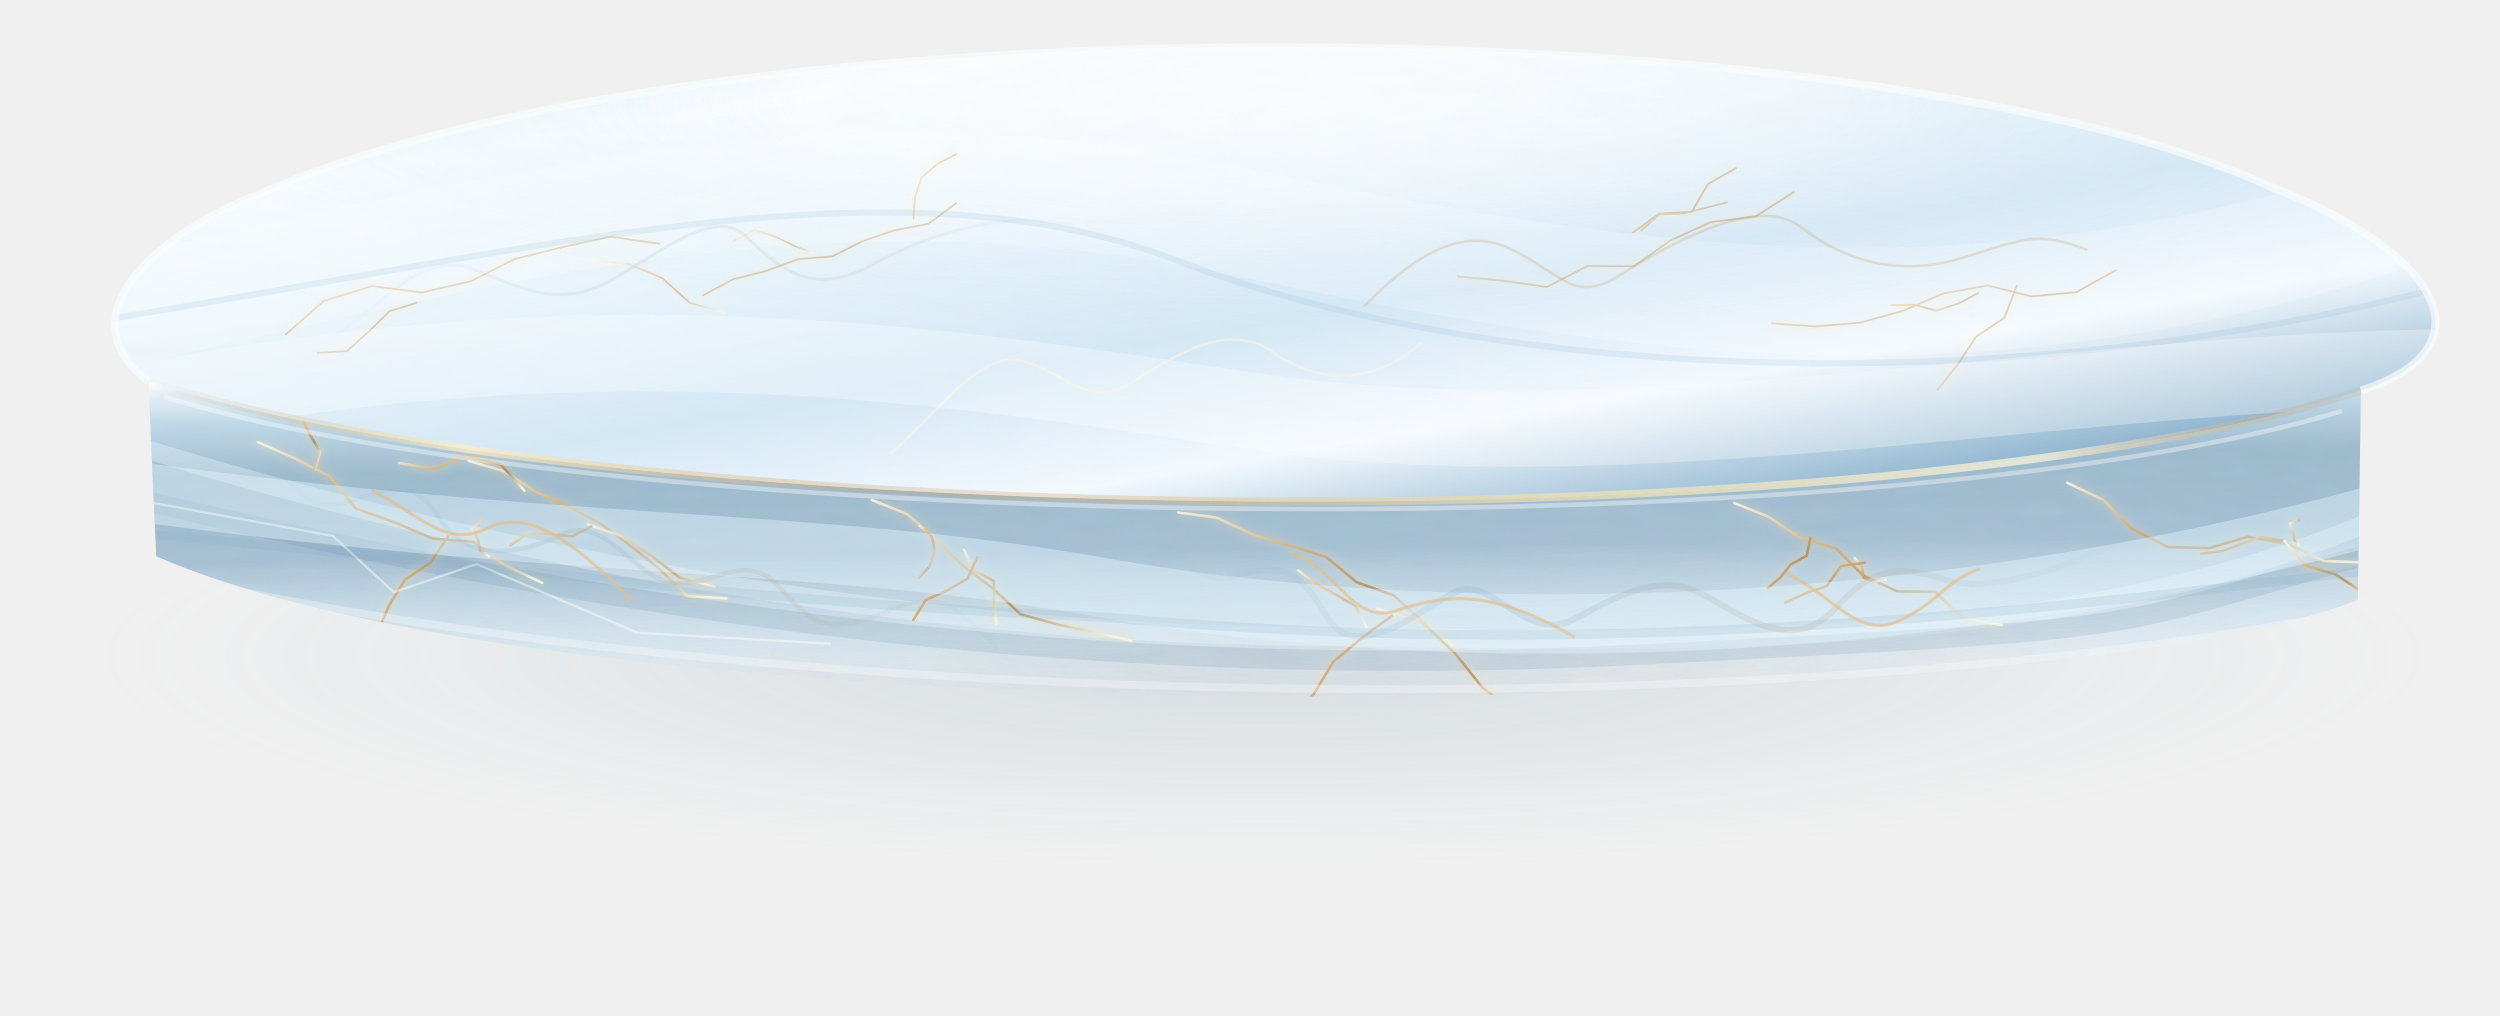
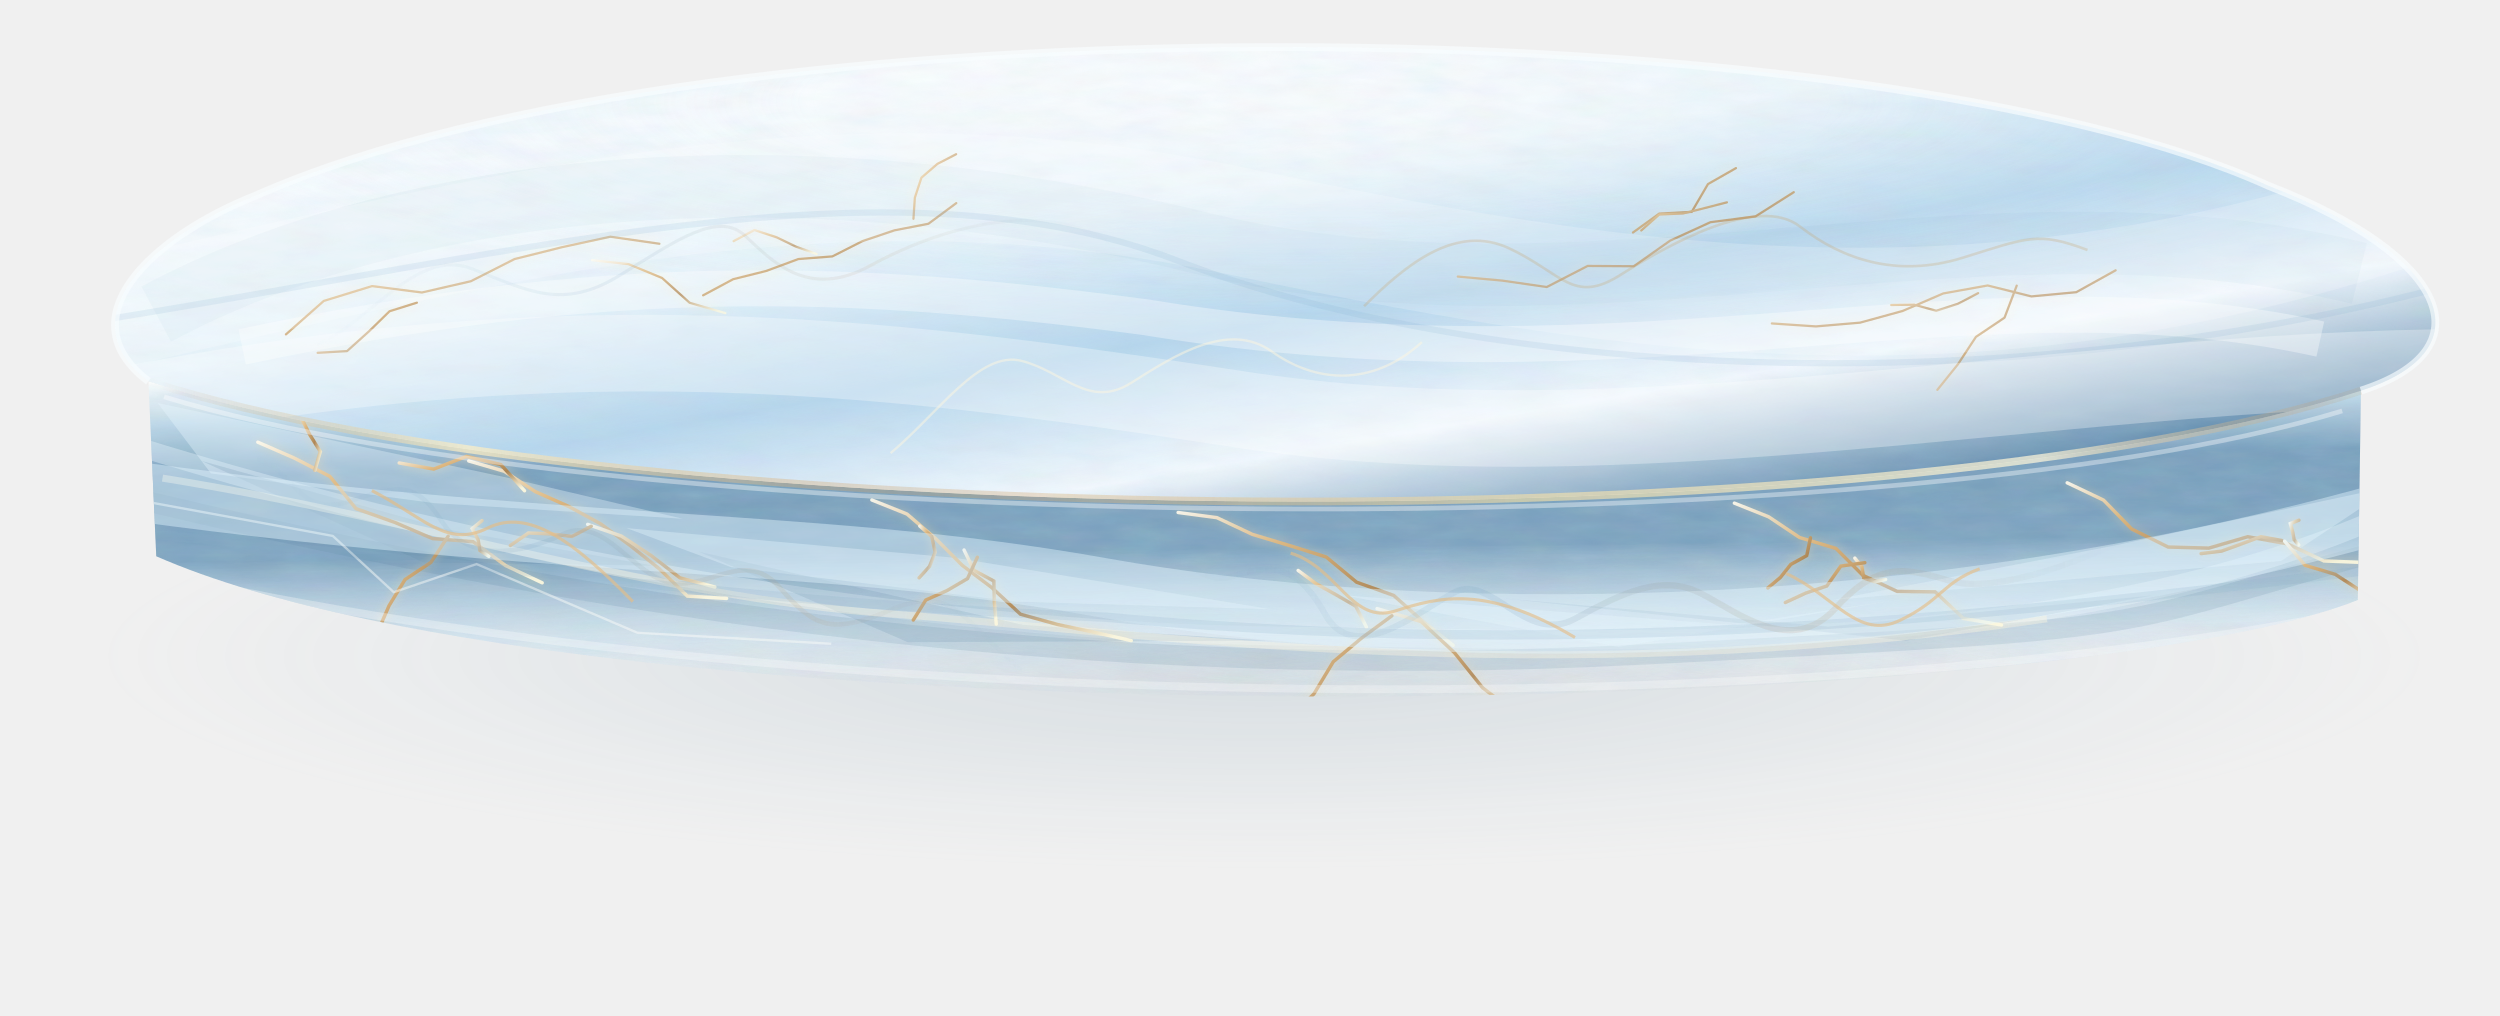
<svg xmlns="http://www.w3.org/2000/svg" viewBox="0 0 1600 650" width="1600" height="650" role="presentation" aria-hidden="true">
  <defs>
    <linearGradient id="sdStoneTop" x1=".05" y1=".04" x2=".82" y2=".91">
      <stop offset="0" stop-color="#dceefa" />
      <stop offset=".18" stop-color="#f9fdff" />
      <stop offset=".42" stop-color="#e9f5fc" />
-       <stop offset=".62" stop-color="#d5e8f6" />
+       <stop offset=".62" stop-color="#b5d6ed" />
      <stop offset=".81" stop-color="#f4faff" />
-       <stop offset="1" stop-color="#91b6d0" />
+       <stop offset="1" stop-color="#658fb0" />
    </linearGradient>
    <radialGradient id="sdStoneLight" cx=".52" cy=".12" rx=".61" ry=".9">
      <stop offset="0" stop-color="#fff" stop-opacity=".95" />
-       <stop offset=".43" stop-color="#fff" stop-opacity=".46" />
+       <stop offset=".43" stop-color="#fff" stop-opacity=".35" />
      <stop offset="1" stop-color="#c7e4f6" stop-opacity="0" />
    </radialGradient>
    <linearGradient id="sdMarbleRim" x1="0" y1="0" x2=".09" y2="1">
      <stop offset="0" stop-color="#ffffff" />
      <stop offset=".13" stop-color="#c0dae9" />
-       <stop offset=".30" stop-color="#9cb9cc" />
-       <stop offset=".57" stop-color="#a2bdd1" />
+       <stop offset=".30" stop-color="#759dbb" />
+       <stop offset=".57" stop-color="#779fbc" />
      <stop offset=".83" stop-color="#c8e1f0" stop-opacity=".60" />
      <stop offset="1" stop-color="#dcecf8" stop-opacity="0" />
    </linearGradient>
    <linearGradient id="sdGildedEdge" x1="0" y1="0" x2="1" y2="0">
      <stop offset="0" stop-color="#c29c66" stop-opacity=".02" />
      <stop offset=".14" stop-color="#fff0c5" stop-opacity=".83" />
      <stop offset=".34" stop-color="#cc995d" stop-opacity=".31" />
      <stop offset=".63" stop-color="#fee5a6" stop-opacity=".67" />
      <stop offset=".86" stop-color="#fff7db" stop-opacity=".84" />
      <stop offset="1" stop-color="#bf9059" stop-opacity=".15" />
    </linearGradient>
    <linearGradient id="sdFadeLower" x1="0" y1="0" x2="0" y2="1">
      <stop offset=".0" stop-color="white" />
      <stop offset=".49" stop-color="white" />
      <stop offset=".7" stop-color="white" stop-opacity=".89" />
      <stop offset="1" stop-color="white" stop-opacity="0" />
    </linearGradient>
    <linearGradient id="sdSideVein" x1="0" y1="0" x2="1" y2="0">
      <stop offset="0" stop-color="#6d9dbe" stop-opacity="0" />
      <stop offset=".36" stop-color="#6f99ba" stop-opacity=".31" />
      <stop offset=".71" stop-color="#b79569" stop-opacity=".31" />
      <stop offset="1" stop-color="#7ca9c8" stop-opacity=".02" />
    </linearGradient>
    <radialGradient id="sdUnderShadow">
      <stop offset="0" stop-color="#3a6785" stop-opacity=".15" />
      <stop offset=".65" stop-color="#5a88a4" stop-opacity=".055" />
      <stop offset="1" stop-color="#9fc3db" stop-opacity="0" />
    </radialGradient>
    <mask id="sdShelfFade">
      <rect x="0" y="0" width="1600" height="650" fill="url(#sdFadeLower)" />
    </mask>
    <clipPath id="sdMarbleFace">
      <path d="M95 244 C395 341 1207 350 1511 250 L1509 384 C1316 461 385 481 100 356Z" />
    </clipPath>
    <clipPath id="sdMarbleDeck">
      <path d="M95 244 C42 204 96 152 164 125 C458 -5 1199 4 1452 119 C1568 164 1592 224 1511 250 C1207 350 395 341 95 244Z" />
    </clipPath>
    <filter id="sdStoneMineralV16" x="-8%" y="-10%" width="116%" height="120%">
      <feTurbulence type="fractalNoise" baseFrequency=".028 .10" numOctaves="4" seed="17" stitchTiles="stitch" />
      <feColorMatrix type="matrix" values=".38 0 0 0 .33  0 .42 0 0 .42  0 0 .47 0 .49  0 0 0 .48 0" />
    </filter>
    <linearGradient id="sdMicroGoldV16" x1="0" y1="0" x2="1" y2=".9">
      <stop stop-color="#fff9eb" />
      <stop offset=".32" stop-color="#e1b679" />
      <stop offset=".69" stop-color="#ad8049" />
      <stop offset="1" stop-color="#fff9de" />
    </linearGradient>
    <filter id="sdGoldBloomV16">
      <feGaussianBlur stdDeviation="3" />
    </filter>
  </defs>
  <ellipse cx="809" cy="420" rx="754" ry="137" fill="url(#sdUnderShadow)" />
  <g mask="url(#sdShelfFade)">
    <path d="M95 244 C395 341 1207 350 1511 250 L1509 384 C1316 461 385 481 100 356Z" fill="url(#sdMarbleRim)" />
    <g clip-path="url(#sdMarbleFace)" pointer-events="none">
-       <rect x="65" y="246" width="1475" height="244" filter="url(#sdStoneMineralV16)" opacity=".31" />
+       <rect x="65" y="246" width="1475" height="244" filter="url(#sdStoneMineralV16)" opacity=".53" />
      <path d="M82 284 C316 357 584 404 817 407 S1314 423 1526 330" stroke="#eff9ff" stroke-width="12" opacity=".35" fill="none" />
      <path d="M95 321 C384 390 697 437 1049 419 S1337 404 1525 352" stroke="#416d8e" stroke-width="13" opacity=".14" fill="none" />
+       <path d="M101 258 L326 306 L437 332 L278 322 L135 303Z M401 338 L611 357 L814 390 L650 385 L468 363Z M860 381 L1109 400 L1213 384 L1036 414 Z M1173 384 L1354 349 L1532 311 L1460 359Z" fill="#eaf8ff" opacity=".36" />
+       <path d="M129 295 L287 339 L418 362 L271 360 Z M447 353 L655 400 L811 410 L581 411 Z M962 383 L1170 401 L1378 381 L1220 410Z" fill="#527c9b" opacity=".17" />
+       <path d="M104 306 C272 333 418 382 571 393 S987 444 1310 396" fill="none" stroke="#fff8e2" stroke-width="4.5" opacity=".40" />
      <g fill="none" stroke="#ffe1a2" stroke-width="3.1" opacity=".36" filter="url(#sdGoldBloomV16)">
        <path d="M165.0 283.0 L188.4 293.2 L211.1 304.9 L227.8 325.5 L252.8 334.4 L276.8 344.7 L302.8 346.7 L323.6 362.0 L347.0 373.0" />
        <path d="M201.5 301.0 L205.0 289.0 L198.3 278.3 L192.7 267.2 L196.7 255.5" />
        <path d="M286.8 343.2 L275.8 359.9 L259.2 370.9 L249.0 387.6 L241.2 405.6" />
        <path d="M312.9 356.1 L307.1 352.3 L306.0 345.5 L302.2 338.3 L308.5 333.2" />
        <path d="M300.0 295.0 L322.7 301.6 L342.5 314.6 L363.9 324.1 L384.5 335.3 L403.5 349.3 L421.9 364.0 L439.9 381.5 L465.0 383.0" />
        <path d="M376.1 335.6 L397.7 343.1 L416.8 355.6 L435.1 369.8 L457.5 375.7" />
        <path d="M335.7 314.1 L320.5 297.3 L298.5 292.1 L277.6 300.2 L255.5 296.3" />
        <path d="M378.4 336.8 L366.1 343.3 L352.2 341.7 L338.2 341.1 L326.6 349.1" />
        <path d="M558.0 320.0 L580.5 329.0 L598.9 344.8 L615.8 361.8 L634.9 376.2 L653.1 393.1 L676.9 399.7 L700.5 404.7 L724.0 410.0" />
        <path d="M588.7 336.7 L596.3 343.4 L598.5 353.4 L594.9 362.5 L588.2 369.8" />
        <path d="M617.0 352.0 L623.3 365.0 L636.1 371.9 L636.4 385.7 L637.6 399.4" />
        <path d="M625.5 356.6 L619.2 370.3 L606.2 377.9 L592.5 384.0 L584.5 396.8" />
        <path d="M754.0 328.0 L778.8 331.3 L801.5 342.0 L825.1 349.1 L848.8 356.5 L868.2 372.6 L892.0 381.1 L910.5 397.6 L930.0 413.0" />
        <path d="M881.3 389.5 L909.5 397.8 L930.9 417.8 L948.9 440.2 L971.8 457.6" />
        <path d="M890.8 394.1 L871.6 408.2 L853.3 423.5 L840.9 444.1 L823.8 461.0" />
        <path d="M830.8 365.1 L842.3 373.6 L854.8 380.5 L867.7 388.0 L874.5 401.3" />
        <path d="M1110.0 322.0 L1132.0 330.8 L1151.7 344.0 L1175.0 351.0 L1192.2 368.2 L1214.2 378.5 L1238.5 378.8 L1256.6 395.8 L1281.0 400.0" />
        <path d="M1187.1 357.2 L1191.6 362.7 L1192.8 369.9 L1199.7 372.3 L1206.8 370.9" />
        <path d="M1193.5 360.1 L1178.1 362.3 L1169.2 375.0 L1155.6 379.6 L1142.6 385.6" />
        <path d="M1158.7 344.2 L1156.3 355.6 L1146.1 361.2 L1139.5 369.5 L1131.4 376.3" />
        <path d="M1323.0 309.0 L1346.3 320.1 L1364.3 338.6 L1387.6 350.1 L1413.6 350.8 L1438.5 343.5 L1464.0 348.1 L1487.3 359.0 L1513.0 360.0" />
        <path d="M1460.3 345.9 L1446.9 343.5 L1434.2 348.2 L1421.8 352.7 L1408.7 354.3" />
        <path d="M1462.2 346.4 L1475.3 361.8 L1494.6 367.6 L1511.5 378.6 L1531.6 379.4" />
        <path d="M1471.2 348.8 L1468.2 345.3 L1467.4 340.8 L1465.8 335.1 L1471.3 332.9" />
      </g>
-       <g fill="none" stroke="url(#sdMicroGoldV16)" stroke-linecap="round" stroke-width="1.65" opacity=".81">
+       <g fill="none" stroke="url(#sdMicroGoldV16)" stroke-linecap="round" stroke-width="2.2" opacity=".91">
        <path d="M165.0 283.0 L188.4 293.2 L211.1 304.9 L227.8 325.5 L252.8 334.4 L276.8 344.7 L302.8 346.7 L323.6 362.0 L347.0 373.0" />
        <path d="M201.5 301.0 L205.0 289.0 L198.3 278.3 L192.7 267.2 L196.7 255.5" />
        <path d="M286.8 343.2 L275.8 359.9 L259.2 370.9 L249.0 387.6 L241.2 405.6" />
        <path d="M312.9 356.1 L307.1 352.3 L306.0 345.5 L302.2 338.3 L308.5 333.2" />
        <path d="M300.0 295.0 L322.7 301.6 L342.5 314.6 L363.9 324.1 L384.5 335.3 L403.5 349.3 L421.9 364.0 L439.9 381.5 L465.0 383.0" />
        <path d="M376.1 335.6 L397.7 343.1 L416.8 355.6 L435.1 369.8 L457.5 375.7" />
        <path d="M335.7 314.1 L320.5 297.3 L298.5 292.1 L277.6 300.2 L255.5 296.3" />
        <path d="M378.4 336.8 L366.1 343.3 L352.2 341.7 L338.2 341.1 L326.6 349.1" />
        <path d="M558.0 320.0 L580.5 329.0 L598.9 344.8 L615.8 361.8 L634.9 376.2 L653.1 393.1 L676.9 399.7 L700.5 404.7 L724.0 410.0" />
        <path d="M588.7 336.7 L596.3 343.4 L598.5 353.4 L594.9 362.5 L588.2 369.8" />
        <path d="M617.0 352.0 L623.3 365.0 L636.1 371.9 L636.4 385.7 L637.6 399.4" />
        <path d="M625.5 356.6 L619.2 370.3 L606.2 377.9 L592.5 384.0 L584.5 396.8" />
        <path d="M754.0 328.0 L778.8 331.3 L801.5 342.0 L825.1 349.1 L848.8 356.5 L868.2 372.6 L892.0 381.1 L910.5 397.6 L930.0 413.0" />
        <path d="M881.3 389.5 L909.5 397.8 L930.9 417.8 L948.9 440.2 L971.8 457.6" />
        <path d="M890.8 394.1 L871.6 408.2 L853.3 423.5 L840.9 444.1 L823.8 461.0" />
        <path d="M830.8 365.1 L842.3 373.6 L854.8 380.5 L867.7 388.0 L874.5 401.3" />
        <path d="M1110.0 322.0 L1132.0 330.8 L1151.7 344.0 L1175.0 351.0 L1192.2 368.2 L1214.2 378.5 L1238.5 378.8 L1256.6 395.8 L1281.0 400.0" />
        <path d="M1187.1 357.2 L1191.6 362.7 L1192.8 369.9 L1199.7 372.3 L1206.8 370.9" />
        <path d="M1193.5 360.1 L1178.1 362.3 L1169.2 375.0 L1155.6 379.6 L1142.6 385.6" />
        <path d="M1158.7 344.2 L1156.3 355.6 L1146.1 361.2 L1139.5 369.5 L1131.4 376.3" />
        <path d="M1323.0 309.0 L1346.3 320.1 L1364.3 338.6 L1387.6 350.1 L1413.6 350.8 L1438.5 343.5 L1464.0 348.1 L1487.3 359.0 L1513.0 360.0" />
        <path d="M1460.3 345.9 L1446.9 343.5 L1434.2 348.2 L1421.8 352.7 L1408.7 354.3" />
        <path d="M1462.2 346.4 L1475.3 361.8 L1494.6 367.6 L1511.5 378.6 L1531.6 379.4" />
        <path d="M1471.2 348.8 L1468.2 345.3 L1467.4 340.8 L1465.8 335.1 L1471.3 332.9" />
      </g>
      <path d="M-5 303 L213 343 L252 379 L305 361 L408 405 L532 412" fill="none" stroke="#fffefa" stroke-width="1.5" opacity=".47" />
    </g>
    <g clip-path="url(#sdMarbleFace)" fill="none">
      <path d="M27 306 C345 354 516 342 705 376 S1232 420 1577 313" stroke="#e3f6ff" stroke-width="38" opacity=".43" />
      <path d="M1 333 C375 367 483 386 708 395 C1059 427 1358 384 1588 356" stroke="#84a8c5" stroke-width="6" opacity=".19" />
      <path d="M161 293 C188 298 190 332 223 321 S266 308 283 334 S333 355 360 342 S405 369 430 373 S477 351 499 376 S531 407 571 390 S616 398 655 430" stroke="url(#sdSideVein)" stroke-width="3" opacity=".47" />
      <path d="M722 335 C749 344 764 376 788 369 S829 359 848 393 S908 391 931 379 S977 413 1008 396 S1064 367 1089 380 S1147 420 1175 389 S1221 364 1249 372 S1336 359 1369 340" stroke="url(#sdSideVein)" stroke-width="4" opacity=".53" />
      <path d="M238 314 C271 331 286 351 312 338 S367 346 405 385 M826 354 C856 363 865 400 893 391 S951 374 1008 408 M1143 367 C1174 381 1189 410 1216 397 S1243 373 1267 364" stroke="#e5bc82" stroke-width="2" opacity=".65" />
      <path d="M52 355 C449 460 1184 469 1548 382" stroke="#fff" stroke-width="5" opacity=".32" />
    </g>
    <path d="M95 244 C42 204 96 152 164 125 C458 -5 1199 4 1452 119 C1568 164 1592 224 1511 250 C1207 350 395 341 95 244Z" fill="url(#sdStoneTop)" />
    <path d="M95 244 C42 204 96 152 164 125 C458 -5 1199 4 1452 119 C1568 164 1592 224 1511 250 C1207 350 395 341 95 244Z" fill="url(#sdStoneLight)" opacity=".72" />
    <g clip-path="url(#sdMarbleDeck)" pointer-events="none">
-       <rect x="70" y="25" width="1470" height="315" filter="url(#sdStoneMineralV16)" opacity=".13" />
+       <rect x="70" y="25" width="1470" height="315" filter="url(#sdStoneMineralV16)" opacity=".41" />
+       <path d="M100 201 C257 117 500 92 758 153 C1012 219 1266 115 1510 175" stroke="#739eb9" stroke-width="40" opacity=".065" fill="none" />
+       <path d="M155 222 C388 173 544 178 733 203 C1049 255 1263 168 1485 217" stroke="#fff" stroke-width="23" opacity=".35" fill="none" />
      <g fill="none" stroke="#ffecbc" stroke-width="4" opacity=".20" filter="url(#sdGoldBloomV16)">
        <path d="M183.0 214.0 L207.2 192.6 L238.1 183.1 L270.0 187.2 L301.3 180.0 L329.3 165.8 L359.7 158.2 L390.6 151.5 L422.0 156.0" />
        <path d="M378.9 166.5 L402.1 169.0 L423.7 177.9 L441.4 193.8 L464.2 200.4" />
        <path d="M266.8 193.7 L249.3 199.2 L236.2 212.0 L222.1 224.7 L203.3 225.8" />
        <path d="M450.0 189.0 L469.2 178.7 L490.4 173.4 L510.9 165.8 L532.7 164.1 L552.0 154.3 L572.5 147.4 L594.2 143.2 L612.0 130.0" />
        <path d="M522.6 162.6 L509.5 157.9 L497.1 151.9 L482.8 147.2 L469.5 154.3" />
        <path d="M584.6 140.0 L585.5 126.5 L589.7 113.7 L599.9 104.9 L611.9 98.7" />
        <path d="M933.0 177.0 L961.5 179.6 L989.9 183.7 L1016.1 170.2 L1045.6 170.4 L1068.9 154.0 L1094.7 142.2 L1123.5 138.5 L1148.0 123.0" />
        <path d="M1045.1 148.8 L1061.9 136.7 L1082.7 135.6 L1093.1 117.8 L1111.0 107.6" />
        <path d="M1050.4 147.5 L1061.9 137.3 L1077.2 136.6 L1091.2 133.1 L1105.2 129.5" />
        <path d="M1134.0 207.0 L1162.2 208.9 L1190.4 206.5 L1217.7 199.0 L1243.7 187.8 L1272.1 182.7 L1300.1 189.7 L1328.8 187.0 L1354.0 173.0" />
        <path d="M1290.7 182.8 L1282.9 203.3 L1264.6 215.6 L1253.1 233.1 L1239.9 249.5" />
        <path d="M1210.4 195.2 L1225.1 195.0 L1239.2 198.9 L1253.1 194.4 L1266.0 187.6" />
      </g>
-       <g fill="none" stroke="url(#sdMicroGoldV16)" stroke-width="1.15" stroke-linejoin="round" stroke-linecap="round" opacity=".43">
+       <g fill="none" stroke="url(#sdMicroGoldV16)" stroke-width="1.45" stroke-linejoin="round" stroke-linecap="round" opacity=".71">
        <path d="M183.0 214.0 L207.2 192.6 L238.1 183.1 L270.0 187.2 L301.3 180.0 L329.3 165.8 L359.7 158.2 L390.6 151.5 L422.0 156.0" />
        <path d="M378.9 166.5 L402.1 169.0 L423.7 177.9 L441.4 193.8 L464.2 200.4" />
        <path d="M266.8 193.7 L249.3 199.2 L236.2 212.0 L222.1 224.7 L203.3 225.8" />
        <path d="M450.0 189.0 L469.2 178.7 L490.4 173.4 L510.9 165.8 L532.7 164.1 L552.0 154.3 L572.5 147.4 L594.2 143.2 L612.0 130.0" />
        <path d="M522.6 162.6 L509.5 157.9 L497.1 151.9 L482.8 147.2 L469.5 154.3" />
        <path d="M584.6 140.0 L585.5 126.5 L589.7 113.7 L599.9 104.9 L611.9 98.7" />
        <path d="M933.0 177.0 L961.5 179.6 L989.9 183.7 L1016.1 170.2 L1045.6 170.4 L1068.9 154.0 L1094.7 142.2 L1123.5 138.5 L1148.0 123.0" />
        <path d="M1045.1 148.8 L1061.9 136.7 L1082.7 135.6 L1093.1 117.8 L1111.0 107.6" />
        <path d="M1050.4 147.5 L1061.9 137.3 L1077.2 136.6 L1091.2 133.1 L1105.2 129.5" />
        <path d="M1134.0 207.0 L1162.2 208.9 L1190.4 206.5 L1217.7 199.0 L1243.7 187.8 L1272.1 182.7 L1300.1 189.7 L1328.8 187.0 L1354.0 173.0" />
        <path d="M1290.7 182.8 L1282.9 203.3 L1264.6 215.6 L1253.1 233.1 L1239.9 249.5" />
        <path d="M1210.4 195.2 L1225.1 195.0 L1239.2 198.9 L1253.1 194.4 L1266.0 187.6" />
      </g>
    </g>
    <g clip-path="url(#sdMarbleDeck)" fill="none">
      <path d="M-38 226 C278 158 505 81 794 142 S1311 228 1612 109" stroke="#fff" stroke-width="69" opacity=".19" />
      <path d="M-22 218 C302 173 558 91 754 167 S1301 263 1605 172" stroke="#74a4c6" stroke-width="4" opacity=".13" />
      <path d="M-15 280 C334 196 558 226 800 263 C1066 302 1366 226 1634 236" stroke="#fff" stroke-width="49" opacity=".30" />
      <path d="M200 222 C237 207 266 158 302 172 S360 199 397 176 S460 135 477 151 S517 192 557 170 S664 126 710 155" stroke="url(#sdSideVein)" stroke-width="2" opacity=".37" />
      <path d="M873 196 C900 169 932 143 966 159 S1007 195 1037 176 S1125 124 1152 145 S1214 178 1256 165 S1304 148 1336 160" stroke="#c7a46d" stroke-width="1.7" opacity=".27" />
      <path d="M570 290 C601 264 627 224 654 231 S697 262 724 245 S786 205 814 225 S878 248 910 219" stroke="#fef6df" stroke-width="1.5" opacity=".5" />
    </g>
    <path d="M95 244 C395 341 1207 350 1511 250" fill="none" stroke="url(#sdGildedEdge)" stroke-width="5" opacity=".85" />
    <path d="M105 254 C400 344 1208 352 1499 263" fill="none" stroke="#fff" stroke-width="3" opacity=".38" />
    <path d="M95 244 C42 204 96 152 164 125 C458 -5 1199 4 1452 119 C1568 164 1592 224 1511 250" fill="none" stroke="#f9fdff" stroke-width="5" opacity=".65" />
  </g>
</svg>
